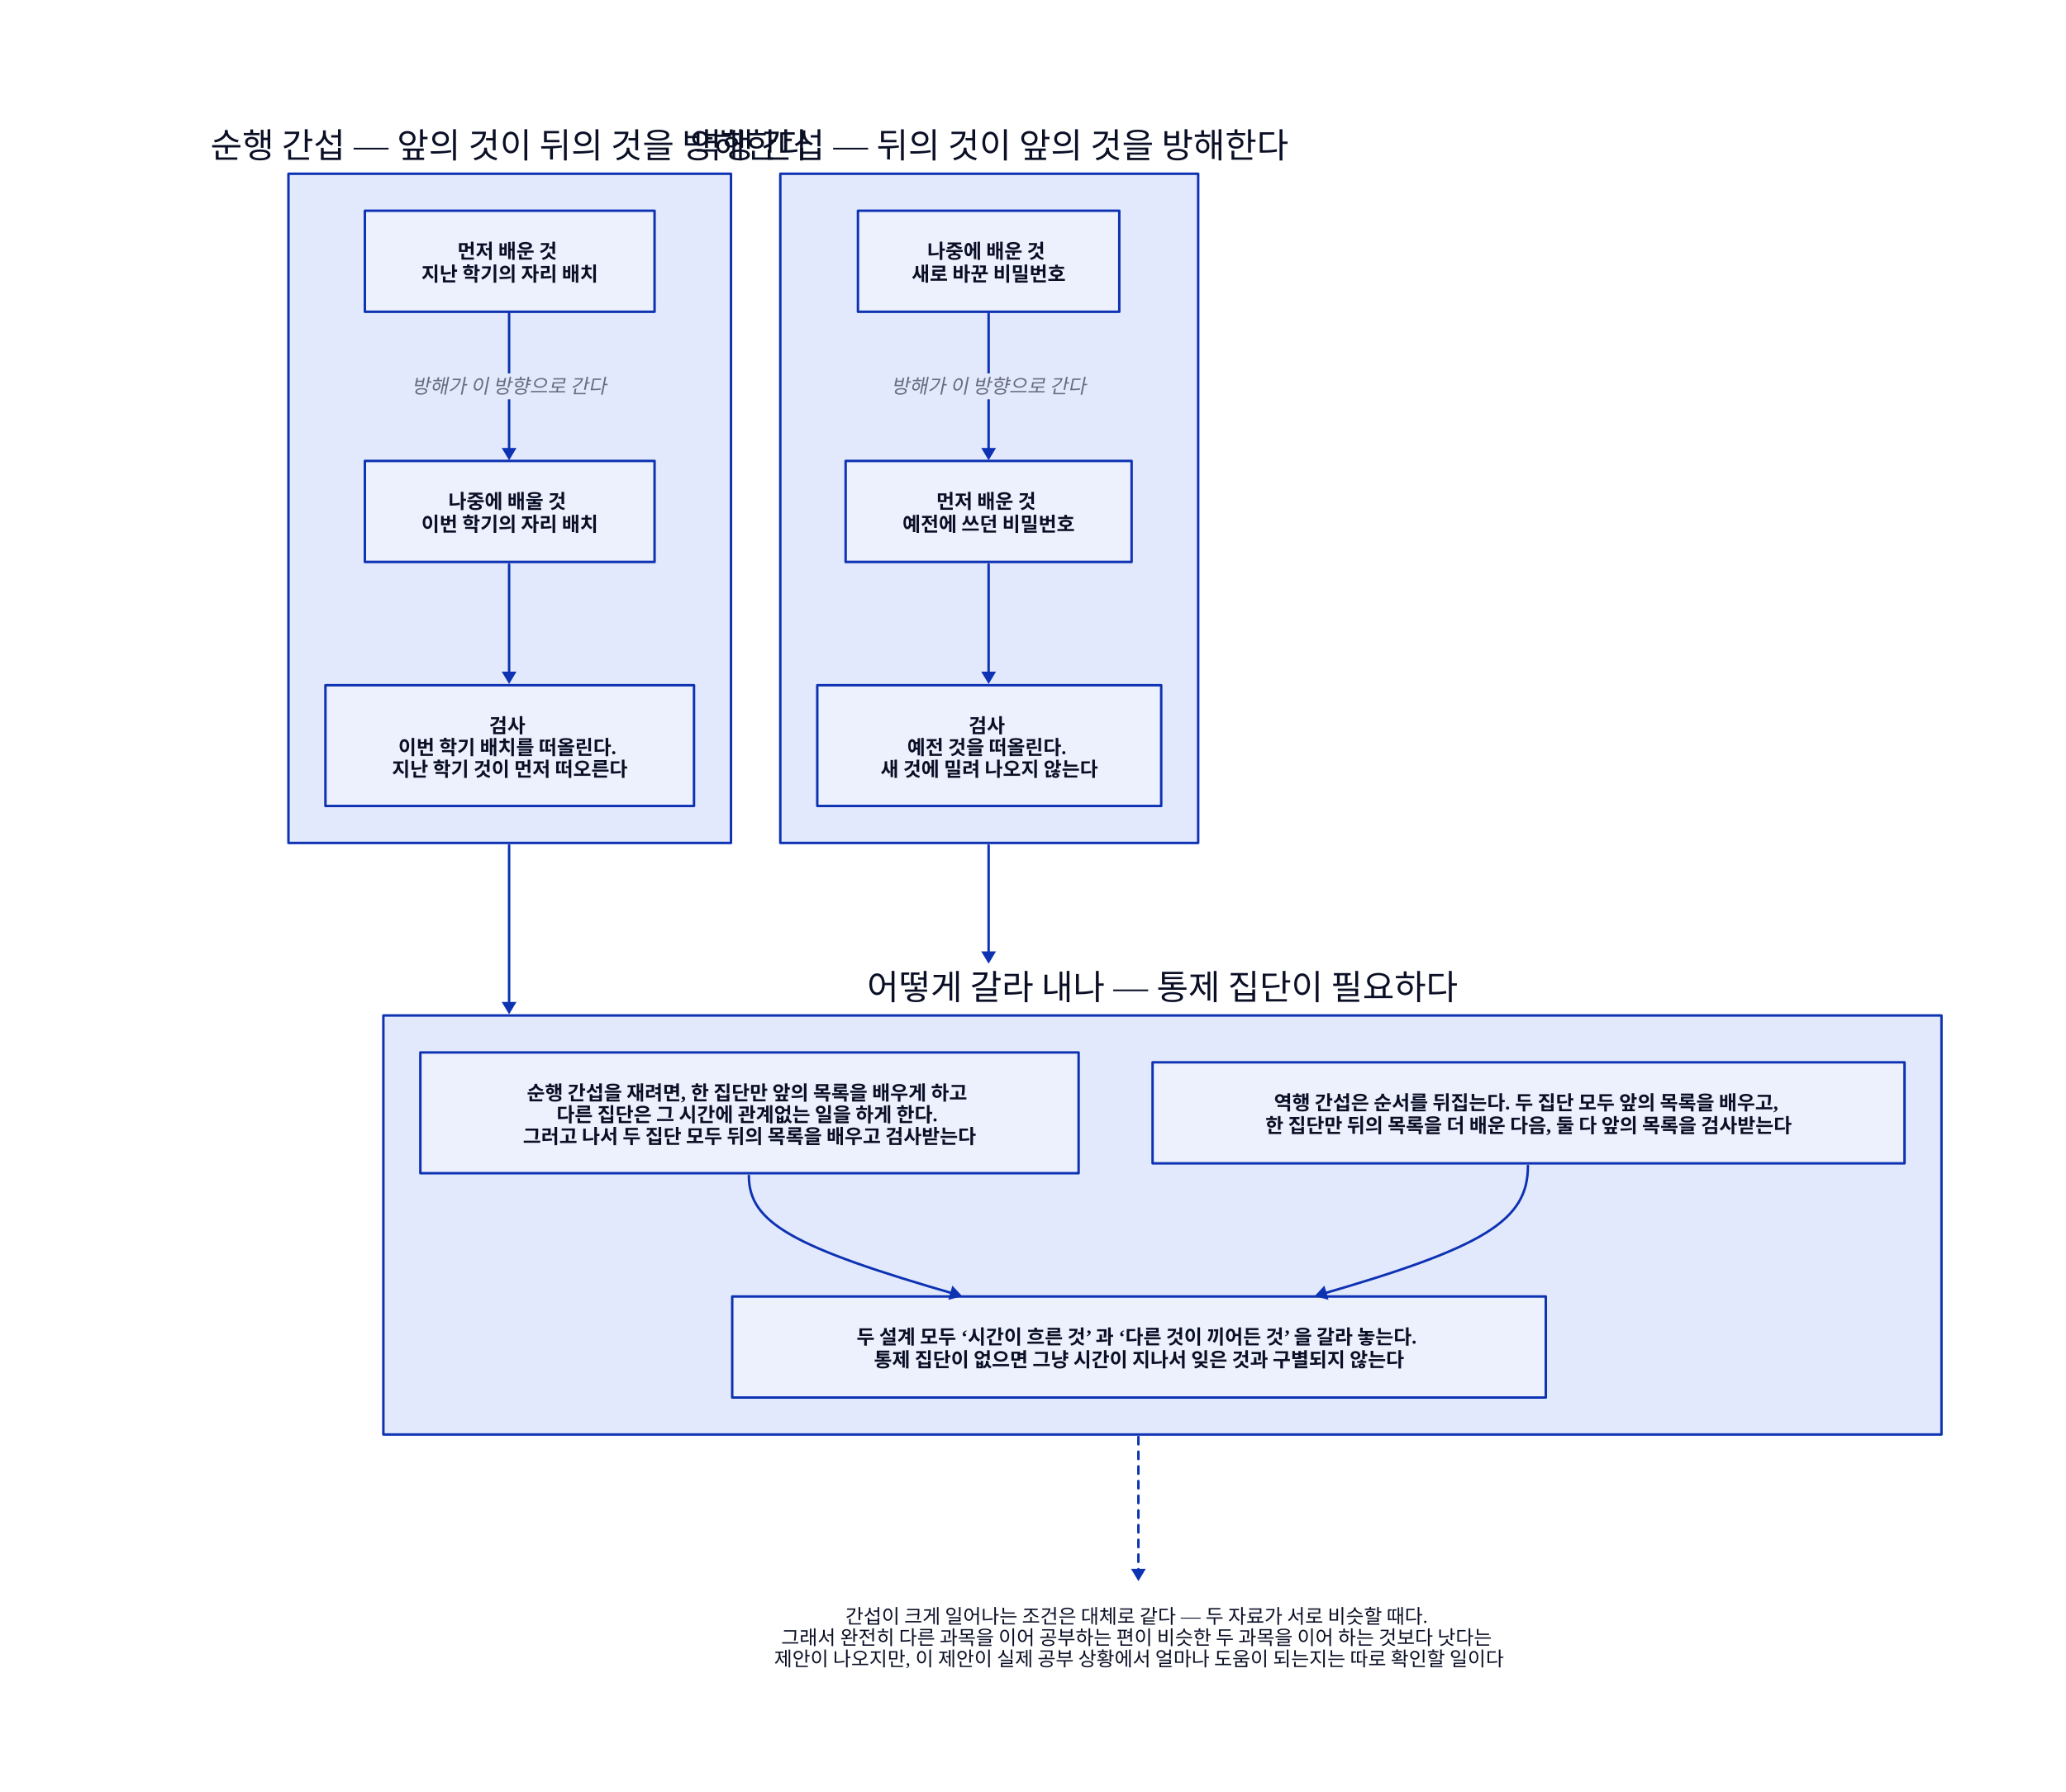
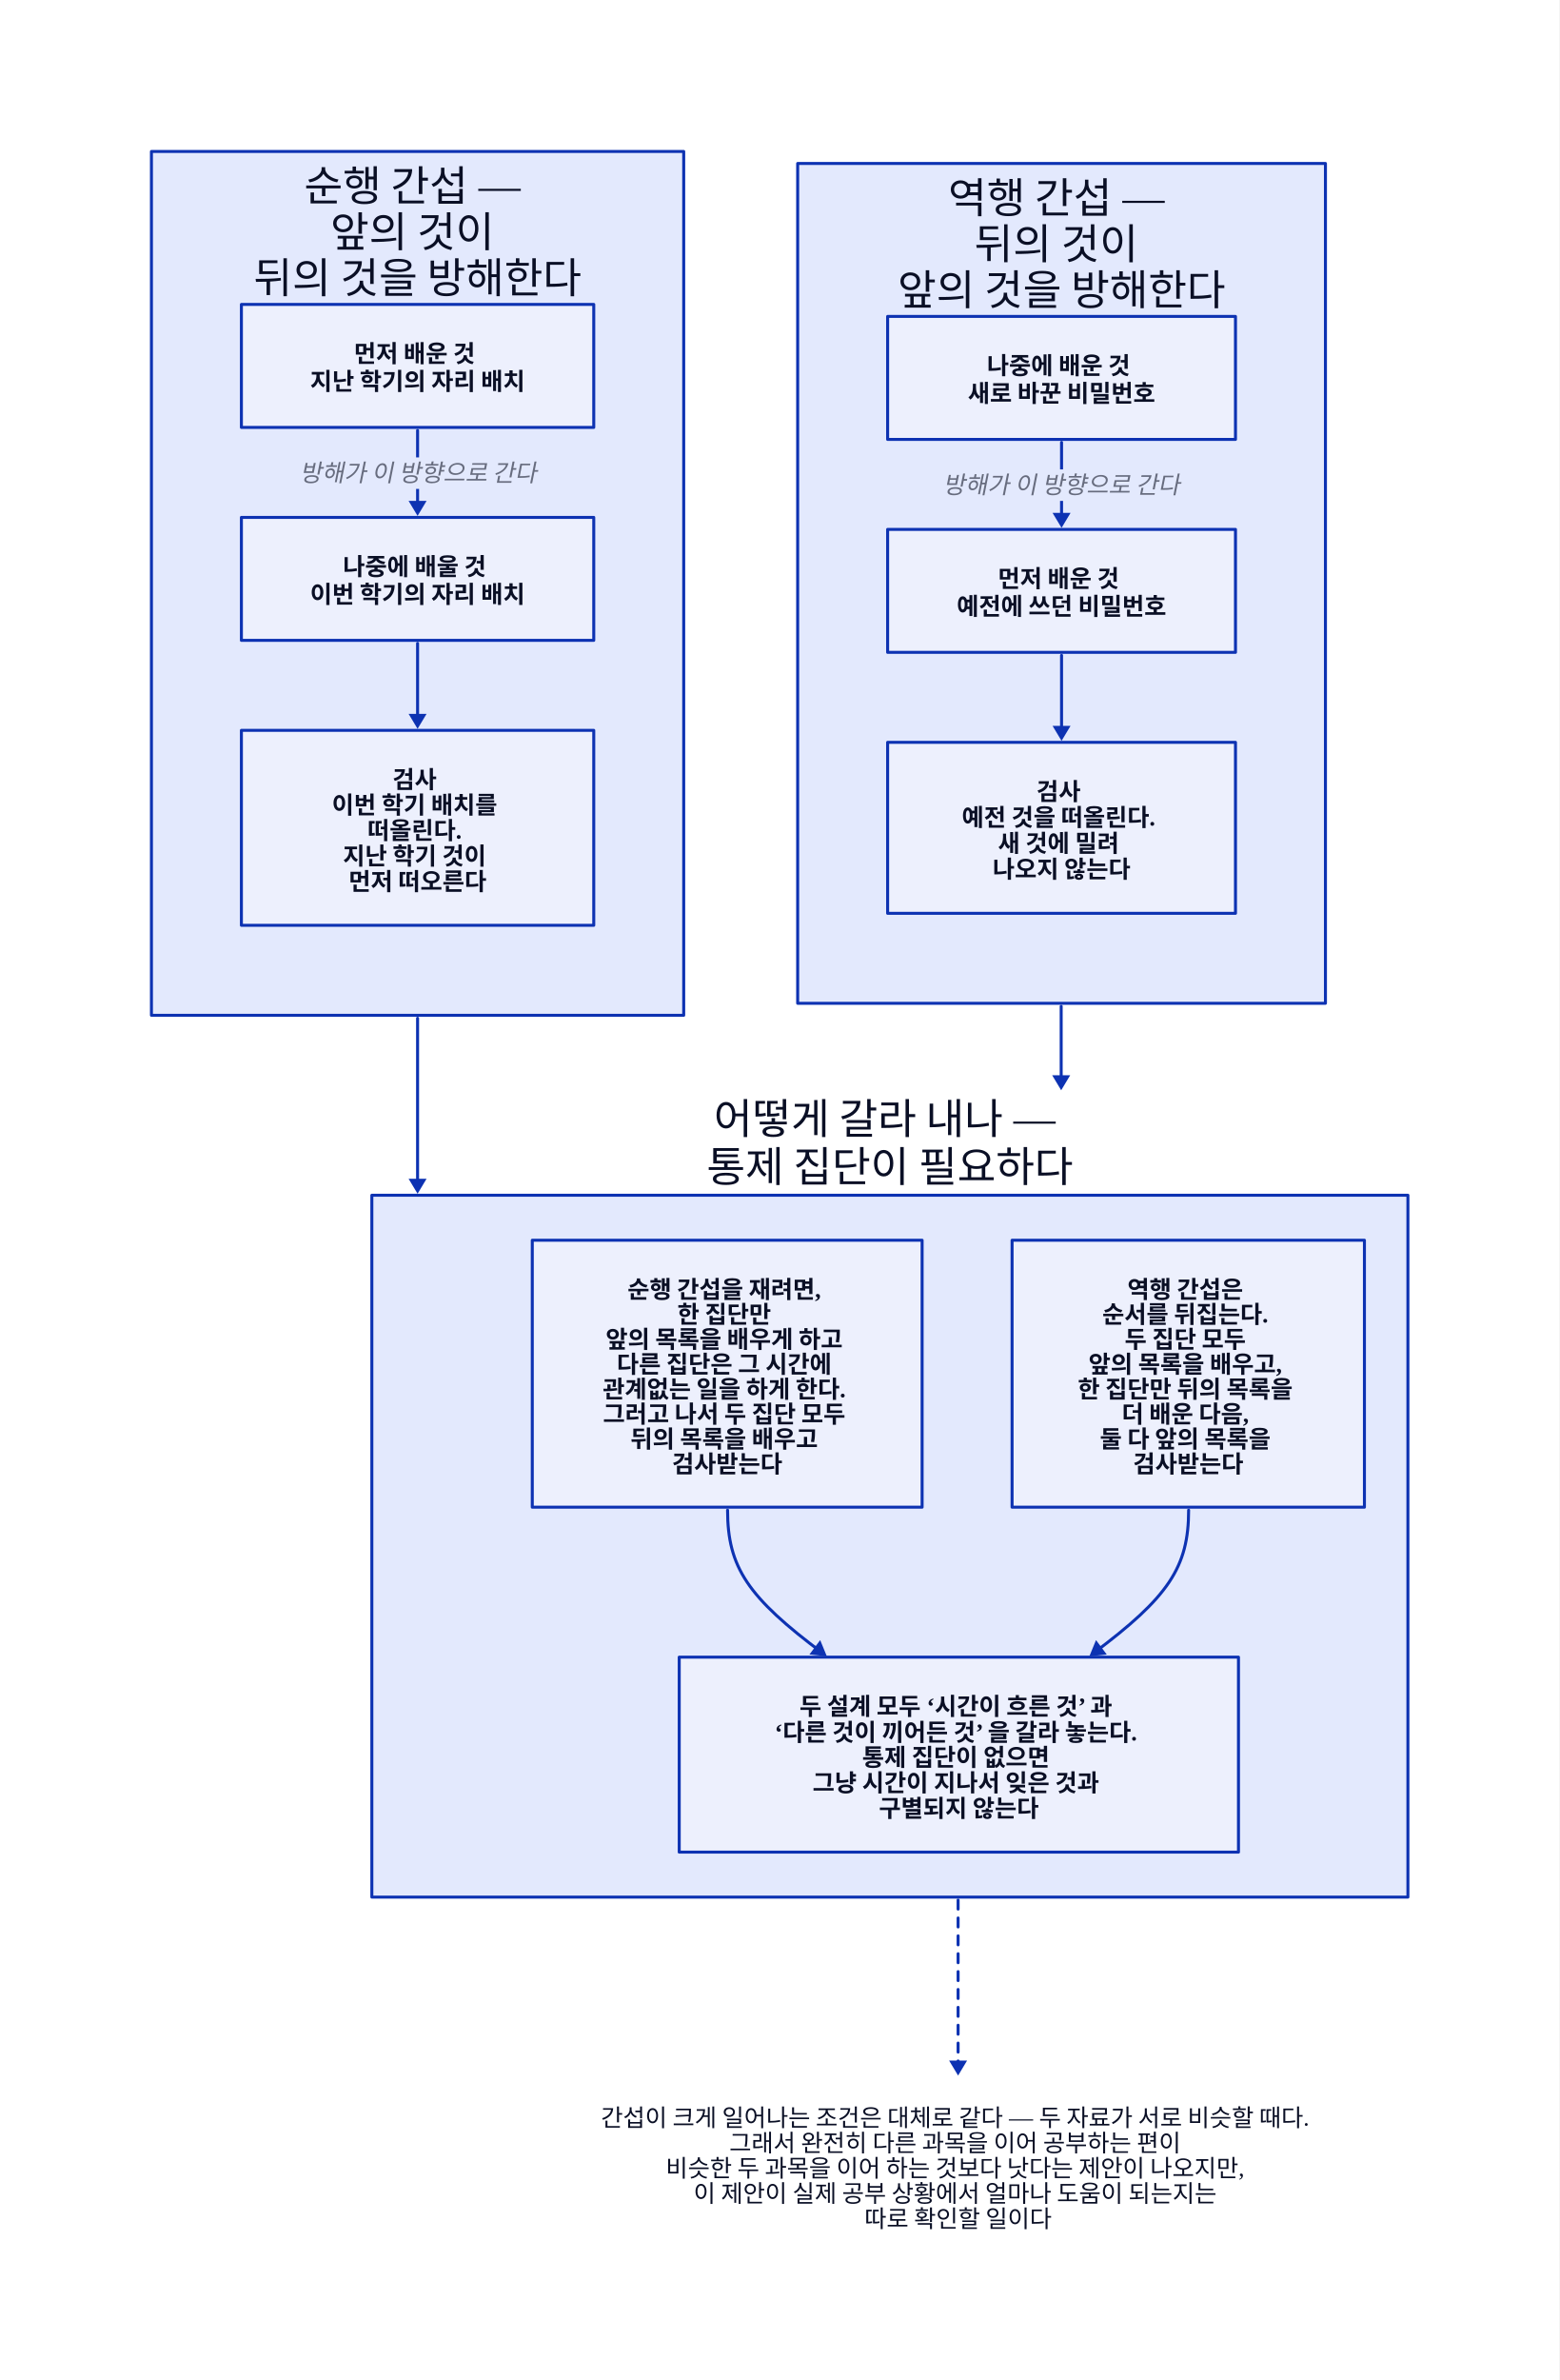
- <svg xmlns="http://www.w3.org/2000/svg" width="1676" height="1454" class="d2-3448660106 d2-svg" viewBox="-208 -121 1676 1454">
-   <rect width="1676" height="1454" x="-208" y="-121" rx="0" style="fill:#fff" />
-   <style>.d2-3448660106 .text-bold{font-weight:700}.d2-3448660106 .text-italic{font-style:italic}.connection,.shape{stroke-linejoin:round}.shape{shape-rendering:geometricPrecision}.connection{stroke-linecap:round}.d2-3448660106 .fill-N1{fill:#0a0f25}.d2-3448660106 .fill-N2{fill:#676c7e}.d2-3448660106 .fill-B4{fill:#e3e9fd}.d2-3448660106 .fill-B5{fill:#edf0fd}.d2-3448660106 .stroke-B1{stroke:#0d32b2}.s0{stroke-width:2}.s1{text-anchor:middle;font-size:28px}.s2{text-anchor:middle;font-size:16px}.s3{fill:#0d32b2}</style>
+ <svg xmlns="http://www.w3.org/2000/svg" width="1040" height="1587" class="d2-3175024692 d2-svg" viewBox="-101 -101 1040 1587">
+   <rect width="1040" height="1587" x="-101" y="-101" rx="0" style="fill:#fff" />
+   <style>.d2-3175024692 .text-bold{font-weight:700}.d2-3175024692 .text-italic{font-style:italic}.connection,.shape{stroke-linejoin:round}.shape{shape-rendering:geometricPrecision}.connection{stroke-linecap:round}.d2-3175024692 .fill-N1{fill:#0a0f25}.d2-3175024692 .fill-N2{fill:#676c7e}.d2-3175024692 .fill-B4{fill:#e3e9fd}.d2-3175024692 .fill-B5{fill:#edf0fd}.d2-3175024692 .stroke-B1{stroke:#0d32b2}.s0{stroke-width:2}.s1{text-anchor:middle;font-size:28px}.s2{text-anchor:middle;font-size:16px}.s3{fill:#0d32b2}</style>
  <g>
    <g class="shape">
-       <path d="M26 20h359v543H26z" class="stroke-B1 fill-B4 s0" />
+       <path d="M0 0h355v576H0z" class="stroke-B1 fill-B4 s0" />
    </g>
-     <text x="205.5" y="7" class="fill-N1 s1">순행 간섭 — 앞의 것이 뒤의 것을 방해한다</text>
-   </g>
-   <g>
-     <g class="shape">
-       <path d="M425 20h339v543H425z" class="stroke-B1 fill-B4 s0" />
-     </g>
-     <text x="594.5" y="7" class="fill-N1 s1">역행 간섭 — 뒤의 것이 앞의 것을 방해한다</text>
-   </g>
-   <g>
-     <g class="shape">
-       <path d="M103 703h1264v340H103z" class="stroke-B1 fill-B4 s0" />
-     </g>
-     <text x="735" y="690" class="fill-N1 s1">어떻게 갈라 내나 — 통제 집단이 필요하다</text>
-   </g>
-   <text x="716" y="1179" class="fill-N1 s2">
-     <tspan x="716" dy="0"> </tspan>
-     <tspan x="716" dy="17.25">간섭이 크게 일어나는 조건은 대체로 같다 — 두 자료가 서로 비슷할 때다.</tspan>
-     <tspan x="716" dy="17.25">그래서 완전히 다른 과목을 이어 공부하는 편이 비슷한 두 과목을 이어 하는 것보다 낫다는</tspan>
-     <tspan x="716" dy="17.25">제안이 나오지만, 이 제안이 실제 공부 상황에서 얼마나 도움이 되는지는 따로 확인할 일이다</tspan>
-   </text>
-   <g>
-     <g class="shape">
-       <path d="M88 50h235v82H88z" class="stroke-B1 fill-B5 s0" />
-     </g>
-     <text x="205.5" y="88.5" class="text-bold fill-N1 s2">
-       <tspan x="205.5" dy="0">먼저 배운 것</tspan>
-       <tspan x="205.5" dy="18.5">지난 학기의 자리 배치</tspan>
+     <text x="177.5" y="33" class="fill-N1 s1">
+       <tspan x="177.5" dy="0">순행 간섭 —</tspan>
+       <tspan x="177.5" dy="30.667">앞의 것이</tspan>
+       <tspan x="177.5" dy="30.667">뒤의 것을 방해한다</tspan>
    </text>
  </g>
  <g>
    <g class="shape">
-       <path d="M88 253h235v82H88z" class="stroke-B1 fill-B5 s0" />
+       <path d="M431 8h352v560H431z" class="stroke-B1 fill-B4 s0" />
    </g>
-     <text x="205.5" y="291.5" class="text-bold fill-N1 s2">
-       <tspan x="205.5" dy="0">나중에 배울 것</tspan>
-       <tspan x="205.5" dy="18.5">이번 학기의 자리 배치</tspan>
+     <text x="607" y="41" class="fill-N1 s1">
+       <tspan x="607" dy="0">역행 간섭 —</tspan>
+       <tspan x="607" dy="30.667">뒤의 것이</tspan>
+       <tspan x="607" dy="30.667">앞의 것을 방해한다</tspan>
    </text>
  </g>
  <g>
    <g class="shape">
-       <path d="M56 435h299v98H56z" class="stroke-B1 fill-B5 s0" />
+       <path d="M147 696h691v468H147z" class="stroke-B1 fill-B4 s0" />
    </g>
-     <text x="205.5" y="473.5" class="text-bold fill-N1 s2">
-       <tspan x="205.5" dy="0">검사</tspan>
-       <tspan x="205.5" dy="17.667">이번 학기 배치를 떠올린다.</tspan>
-       <tspan x="205.5" dy="17.667">지난 학기 것이 먼저 떠오른다</tspan>
+     <text x="492.5" y="655" class="fill-N1 s1">
+       <tspan x="492.5" dy="0">어떻게 갈라 내나 —</tspan>
+       <tspan x="492.5" dy="32">통제 집단이 필요하다</tspan>
+     </text>
+   </g>
+   <text x="538" y="1300" class="fill-N1 s2">
+     <tspan x="538" dy="0"> </tspan>
+     <tspan x="538" dy="16.833">간섭이 크게 일어나는 조건은 대체로 같다 — 두 자료가 서로 비슷할 때다.</tspan>
+     <tspan x="538" dy="16.833">그래서 완전히 다른 과목을 이어 공부하는 편이</tspan>
+     <tspan x="538" dy="16.833">비슷한 두 과목을 이어 하는 것보다 낫다는 제안이 나오지만,</tspan>
+     <tspan x="538" dy="16.833">이 제안이 실제 공부 상황에서 얼마나 도움이 되는지는</tspan>
+     <tspan x="538" dy="16.833">따로 확인할 일이다</tspan>
+   </text>
+   <g>
+     <g class="shape">
+       <path d="M60 102h235v82H60z" class="stroke-B1 fill-B5 s0" />
+     </g>
+     <text x="177.5" y="140.5" class="text-bold fill-N1 s2">
+       <tspan x="177.5" dy="0">먼저 배운 것</tspan>
+       <tspan x="177.5" dy="18.5">지난 학기의 자리 배치</tspan>
    </text>
  </g>
  <g>
    <g class="shape">
-       <path d="M478 253h232v82H478z" class="stroke-B1 fill-B5 s0" />
+       <path d="M60 244h235v82H60z" class="stroke-B1 fill-B5 s0" />
    </g>
-     <text x="594" y="291.5" class="text-bold fill-N1 s2">
-       <tspan x="594" dy="0">먼저 배운 것</tspan>
-       <tspan x="594" dy="18.5">예전에 쓰던 비밀번호</tspan>
+     <text x="177.5" y="282.5" class="text-bold fill-N1 s2">
+       <tspan x="177.5" dy="0">나중에 배울 것</tspan>
+       <tspan x="177.5" dy="18.5">이번 학기의 자리 배치</tspan>
    </text>
  </g>
  <g>
    <g class="shape">
-       <path d="M488 50h212v82H488z" class="stroke-B1 fill-B5 s0" />
+       <path d="M60 386h235v130H60z" class="stroke-B1 fill-B5 s0" />
    </g>
-     <text x="594" y="88.5" class="text-bold fill-N1 s2">
-       <tspan x="594" dy="0">나중에 배운 것</tspan>
-       <tspan x="594" dy="18.5">새로 바꾼 비밀번호</tspan>
+     <text x="177.5" y="424.5" class="text-bold fill-N1 s2">
+       <tspan x="177.5" dy="0">검사</tspan>
+       <tspan x="177.5" dy="17">이번 학기 배치를</tspan>
+       <tspan x="177.5" dy="17">떠올린다.</tspan>
+       <tspan x="177.5" dy="17">지난 학기 것이</tspan>
+       <tspan x="177.5" dy="17">먼저 떠오른다</tspan>
    </text>
  </g>
  <g>
    <g class="shape">
-       <path d="M455 435h279v98H455z" class="stroke-B1 fill-B5 s0" />
+       <path d="M491 110h232v82H491z" class="stroke-B1 fill-B5 s0" />
    </g>
-     <text x="594.5" y="473.5" class="text-bold fill-N1 s2">
-       <tspan x="594.5" dy="0">검사</tspan>
-       <tspan x="594.5" dy="17.667">예전 것을 떠올린다.</tspan>
-       <tspan x="594.5" dy="17.667">새 것에 밀려 나오지 않는다</tspan>
+     <text x="607" y="148.5" class="text-bold fill-N1 s2">
+       <tspan x="607" dy="0">나중에 배운 것</tspan>
+       <tspan x="607" dy="18.5">새로 바꾼 비밀번호</tspan>
    </text>
  </g>
  <g>
    <g class="shape">
-       <path d="M133 733h534v98H133z" class="stroke-B1 fill-B5 s0" />
+       <path d="M491 252h232v82H491z" class="stroke-B1 fill-B5 s0" />
    </g>
-     <text x="400" y="771.5" class="text-bold fill-N1 s2">
-       <tspan x="400" dy="0">순행 간섭을 재려면, 한 집단만 앞의 목록을 배우게 하고</tspan>
-       <tspan x="400" dy="17.667">다른 집단은 그 시간에 관계없는 일을 하게 한다.</tspan>
-       <tspan x="400" dy="17.667">그러고 나서 두 집단 모두 뒤의 목록을 배우고 검사받는다</tspan>
+     <text x="607" y="290.5" class="text-bold fill-N1 s2">
+       <tspan x="607" dy="0">먼저 배운 것</tspan>
+       <tspan x="607" dy="18.5">예전에 쓰던 비밀번호</tspan>
    </text>
  </g>
  <g>
    <g class="shape">
-       <path d="M727 741h610v82H727z" class="stroke-B1 fill-B5 s0" />
+       <path d="M491 394h232v114H491z" class="stroke-B1 fill-B5 s0" />
    </g>
-     <text x="1032" y="779.5" class="text-bold fill-N1 s2">
-       <tspan x="1032" dy="0">역행 간섭은 순서를 뒤집는다. 두 집단 모두 앞의 목록을 배우고,</tspan>
-       <tspan x="1032" dy="18.5">한 집단만 뒤의 목록을 더 배운 다음, 둘 다 앞의 목록을 검사받는다</tspan>
+     <text x="607" y="432.5" class="text-bold fill-N1 s2">
+       <tspan x="607" dy="0">검사</tspan>
+       <tspan x="607" dy="17.25">예전 것을 떠올린다.</tspan>
+       <tspan x="607" dy="17.25">새 것에 밀려</tspan>
+       <tspan x="607" dy="17.25">나오지 않는다</tspan>
    </text>
  </g>
  <g>
    <g class="shape">
-       <path d="M386 931h660v82H386z" class="stroke-B1 fill-B5 s0" />
+       <path d="M254 726h260v178H254z" class="stroke-B1 fill-B5 s0" />
    </g>
-     <text x="716" y="969.5" class="text-bold fill-N1 s2">
-       <tspan x="716" dy="0">두 설계 모두 ‘시간이 흐른 것’ 과 ‘다른 것이 끼어든 것’ 을 갈라 놓는다.</tspan>
-       <tspan x="716" dy="18.5">통제 집단이 없으면 그냥 시간이 지나서 잊은 것과 구별되지 않는다</tspan>
+     <text x="384" y="764.5" class="text-bold fill-N1 s2">
+       <tspan x="384" dy="0">순행 간섭을 재려면,</tspan>
+       <tspan x="384" dy="16.625">한 집단만</tspan>
+       <tspan x="384" dy="16.625">앞의 목록을 배우게 하고</tspan>
+       <tspan x="384" dy="16.625">다른 집단은 그 시간에</tspan>
+       <tspan x="384" dy="16.625">관계없는 일을 하게 한다.</tspan>
+       <tspan x="384" dy="16.625">그러고 나서 두 집단 모두</tspan>
+       <tspan x="384" dy="16.625">뒤의 목록을 배우고</tspan>
+       <tspan x="384" dy="16.625">검사받는다</tspan>
    </text>
  </g>
-   <marker id="mk-d2-3448660106-3488378134" markerHeight="12" markerUnits="userSpaceOnUse" markerWidth="10" orient="auto" refX="7" refY="6" viewBox="0 0 10 12">
+   <g>
+     <g class="shape">
+       <path d="M574 726h235v178H574z" class="stroke-B1 fill-B5 s0" />
+     </g>
+     <text x="691.5" y="764.5" class="text-bold fill-N1 s2">
+       <tspan x="691.5" dy="0">역행 간섭은</tspan>
+       <tspan x="691.5" dy="16.625">순서를 뒤집는다.</tspan>
+       <tspan x="691.5" dy="16.625">두 집단 모두</tspan>
+       <tspan x="691.5" dy="16.625">앞의 목록을 배우고,</tspan>
+       <tspan x="691.5" dy="16.625">한 집단만 뒤의 목록을</tspan>
+       <tspan x="691.5" dy="16.625">더 배운 다음,</tspan>
+       <tspan x="691.5" dy="16.625">둘 다 앞의 목록을</tspan>
+       <tspan x="691.5" dy="16.625">검사받는다</tspan>
+     </text>
+   </g>
+   <g>
+     <g class="shape">
+       <path d="M352 1004h373v130H352z" class="stroke-B1 fill-B5 s0" />
+     </g>
+     <text x="538.5" y="1042.5" class="text-bold fill-N1 s2">
+       <tspan x="538.5" dy="0">두 설계 모두 ‘시간이 흐른 것’ 과</tspan>
+       <tspan x="538.5" dy="17">‘다른 것이 끼어든 것’ 을 갈라 놓는다.</tspan>
+       <tspan x="538.5" dy="17">통제 집단이 없으면</tspan>
+       <tspan x="538.5" dy="17">그냥 시간이 지나서 잊은 것과</tspan>
+       <tspan x="538.5" dy="17">구별되지 않는다</tspan>
+     </text>
+   </g>
+   <marker id="mk-d2-3175024692-3488378134" markerHeight="12" markerUnits="userSpaceOnUse" markerWidth="10" orient="auto" refX="7" refY="6" viewBox="0 0 10 12">
    <path stroke-width="2" d="m0 0 10 6-10 6z" class="connection s3" />
  </marker>
-   <path fill="none" marker-end="url(#mk-d2-3448660106-3488378134)" d="M205 133.5v116" class="connection stroke-B1 s0" mask="url(#d2-3448660106)" />
-   <text x="205" y="198" class="text-italic fill-N2 s2">방해가 이 방향으로 간다</text>
-   <path fill="none" marker-end="url(#mk-d2-3448660106-3488378134)" d="M205 337v94" class="connection stroke-B1 s0" mask="url(#d2-3448660106)" />
-   <path fill="none" marker-end="url(#mk-d2-3448660106-3488378134)" d="M594 133.5v116" class="connection stroke-B1 s0" mask="url(#d2-3448660106)" />
-   <text x="594" y="198" class="text-italic fill-N2 s2">방해가 이 방향으로 간다</text>
-   <path fill="none" marker-end="url(#mk-d2-3448660106-3488378134)" d="M594 337v94" class="connection stroke-B1 s0" mask="url(#d2-3448660106)" />
-   <path fill="none" marker-end="url(#mk-d2-3448660106-3488378134)" d="M399.5 833c0 38 34.8 58 170.156 96.895" class="connection stroke-B1 s0" mask="url(#d2-3448660106)" />
-   <path fill="none" marker-end="url(#mk-d2-3448660106-3488378134)" d="M1031.5 825c0 44.4-34.8 66-170.156 104.895" class="connection stroke-B1 s0" mask="url(#d2-3448660106)" />
-   <path fill="none" marker-end="url(#mk-d2-3448660106-3488378134)" d="M205 565v134" class="connection stroke-B1 s0" mask="url(#d2-3448660106)" />
-   <path fill="none" marker-end="url(#mk-d2-3448660106-3488378134)" d="M594 565v93" class="connection stroke-B1 s0" mask="url(#d2-3448660106)" />
-   <marker id="mk-d2-3448660106-2177206569" markerHeight="12" markerUnits="userSpaceOnUse" markerWidth="10" orient="auto" refX="7" refY="6" viewBox="0 0 10 12">
+   <path fill="none" marker-end="url(#mk-d2-3175024692-3488378134)" d="M177.5 186v54" class="connection stroke-B1 s0" mask="url(#d2-3175024692)" />
+   <text x="178" y="220" class="text-italic fill-N2 s2">방해가 이 방향으로 간다</text>
+   <path fill="none" marker-end="url(#mk-d2-3175024692-3488378134)" d="M177.5 328v54" class="connection stroke-B1 s0" mask="url(#d2-3175024692)" />
+   <path fill="none" marker-end="url(#mk-d2-3175024692-3488378134)" d="M607 194v54" class="connection stroke-B1 s0" mask="url(#d2-3175024692)" />
+   <text x="607" y="228" class="text-italic fill-N2 s2">방해가 이 방향으로 간다</text>
+   <path fill="none" marker-end="url(#mk-d2-3175024692-3488378134)" d="M607 336v54" class="connection stroke-B1 s0" mask="url(#d2-3175024692)" />
+   <path fill="none" marker-end="url(#mk-d2-3175024692-3488378134)" d="M384.25 906c0 38 13.4 58 63.794 95.608" class="connection stroke-B1 s0" mask="url(#d2-3175024692)" />
+   <path fill="none" marker-end="url(#mk-d2-3175024692-3488378134)" d="M691.75 906c0 38-13.4 58-63.794 95.608" class="connection stroke-B1 s0" mask="url(#d2-3175024692)" />
+   <path fill="none" marker-end="url(#mk-d2-3175024692-3488378134)" d="M177.5 578v114" class="connection stroke-B1 s0" mask="url(#d2-3175024692)" />
+   <path fill="none" marker-end="url(#mk-d2-3175024692-3488378134)" d="M606.75 570v53" class="connection stroke-B1 s0" mask="url(#d2-3175024692)" />
+   <marker id="mk-d2-3175024692-2177206569" markerHeight="12" markerUnits="userSpaceOnUse" markerWidth="10" orient="auto" refX="7" refY="6" viewBox="0 0 10 12">
    <path stroke-width="2" d="m0 0 10 6-10 6z" class="connection s3" />
  </marker>
-   <path fill="none" marker-end="url(#mk-d2-3448660106-2177206569)" d="M715.5 1045v114" class="connection" mask="url(#d2-3448660106)" style="stroke:#0d32b2;stroke-width:2;stroke-dasharray:6,5.919" />
-   <mask id="d2-3448660106" width="1676" height="1454" x="-208" y="-121" maskUnits="userSpaceOnUse">
-     <path fill="#fff" d="M-208-121h1676v1454H-208z" />
-     <path d="M102 182h206v21H102zM491 182h206v21H491z" />
+   <path fill="none" marker-end="url(#mk-d2-3175024692-2177206569)" d="M538 1166v114" class="connection" mask="url(#d2-3175024692)" style="stroke:#0d32b2;stroke-width:2;stroke-dasharray:6,5.919" />
+   <mask id="d2-3175024692" width="1040" height="1587" x="-101" y="-101" maskUnits="userSpaceOnUse">
+     <path fill="#fff" d="M-101-101H939v1587H-101z" />
+     <path d="M75 204h206v21H75zM504 212h206v21H504z" />
  </mask>
</svg>
